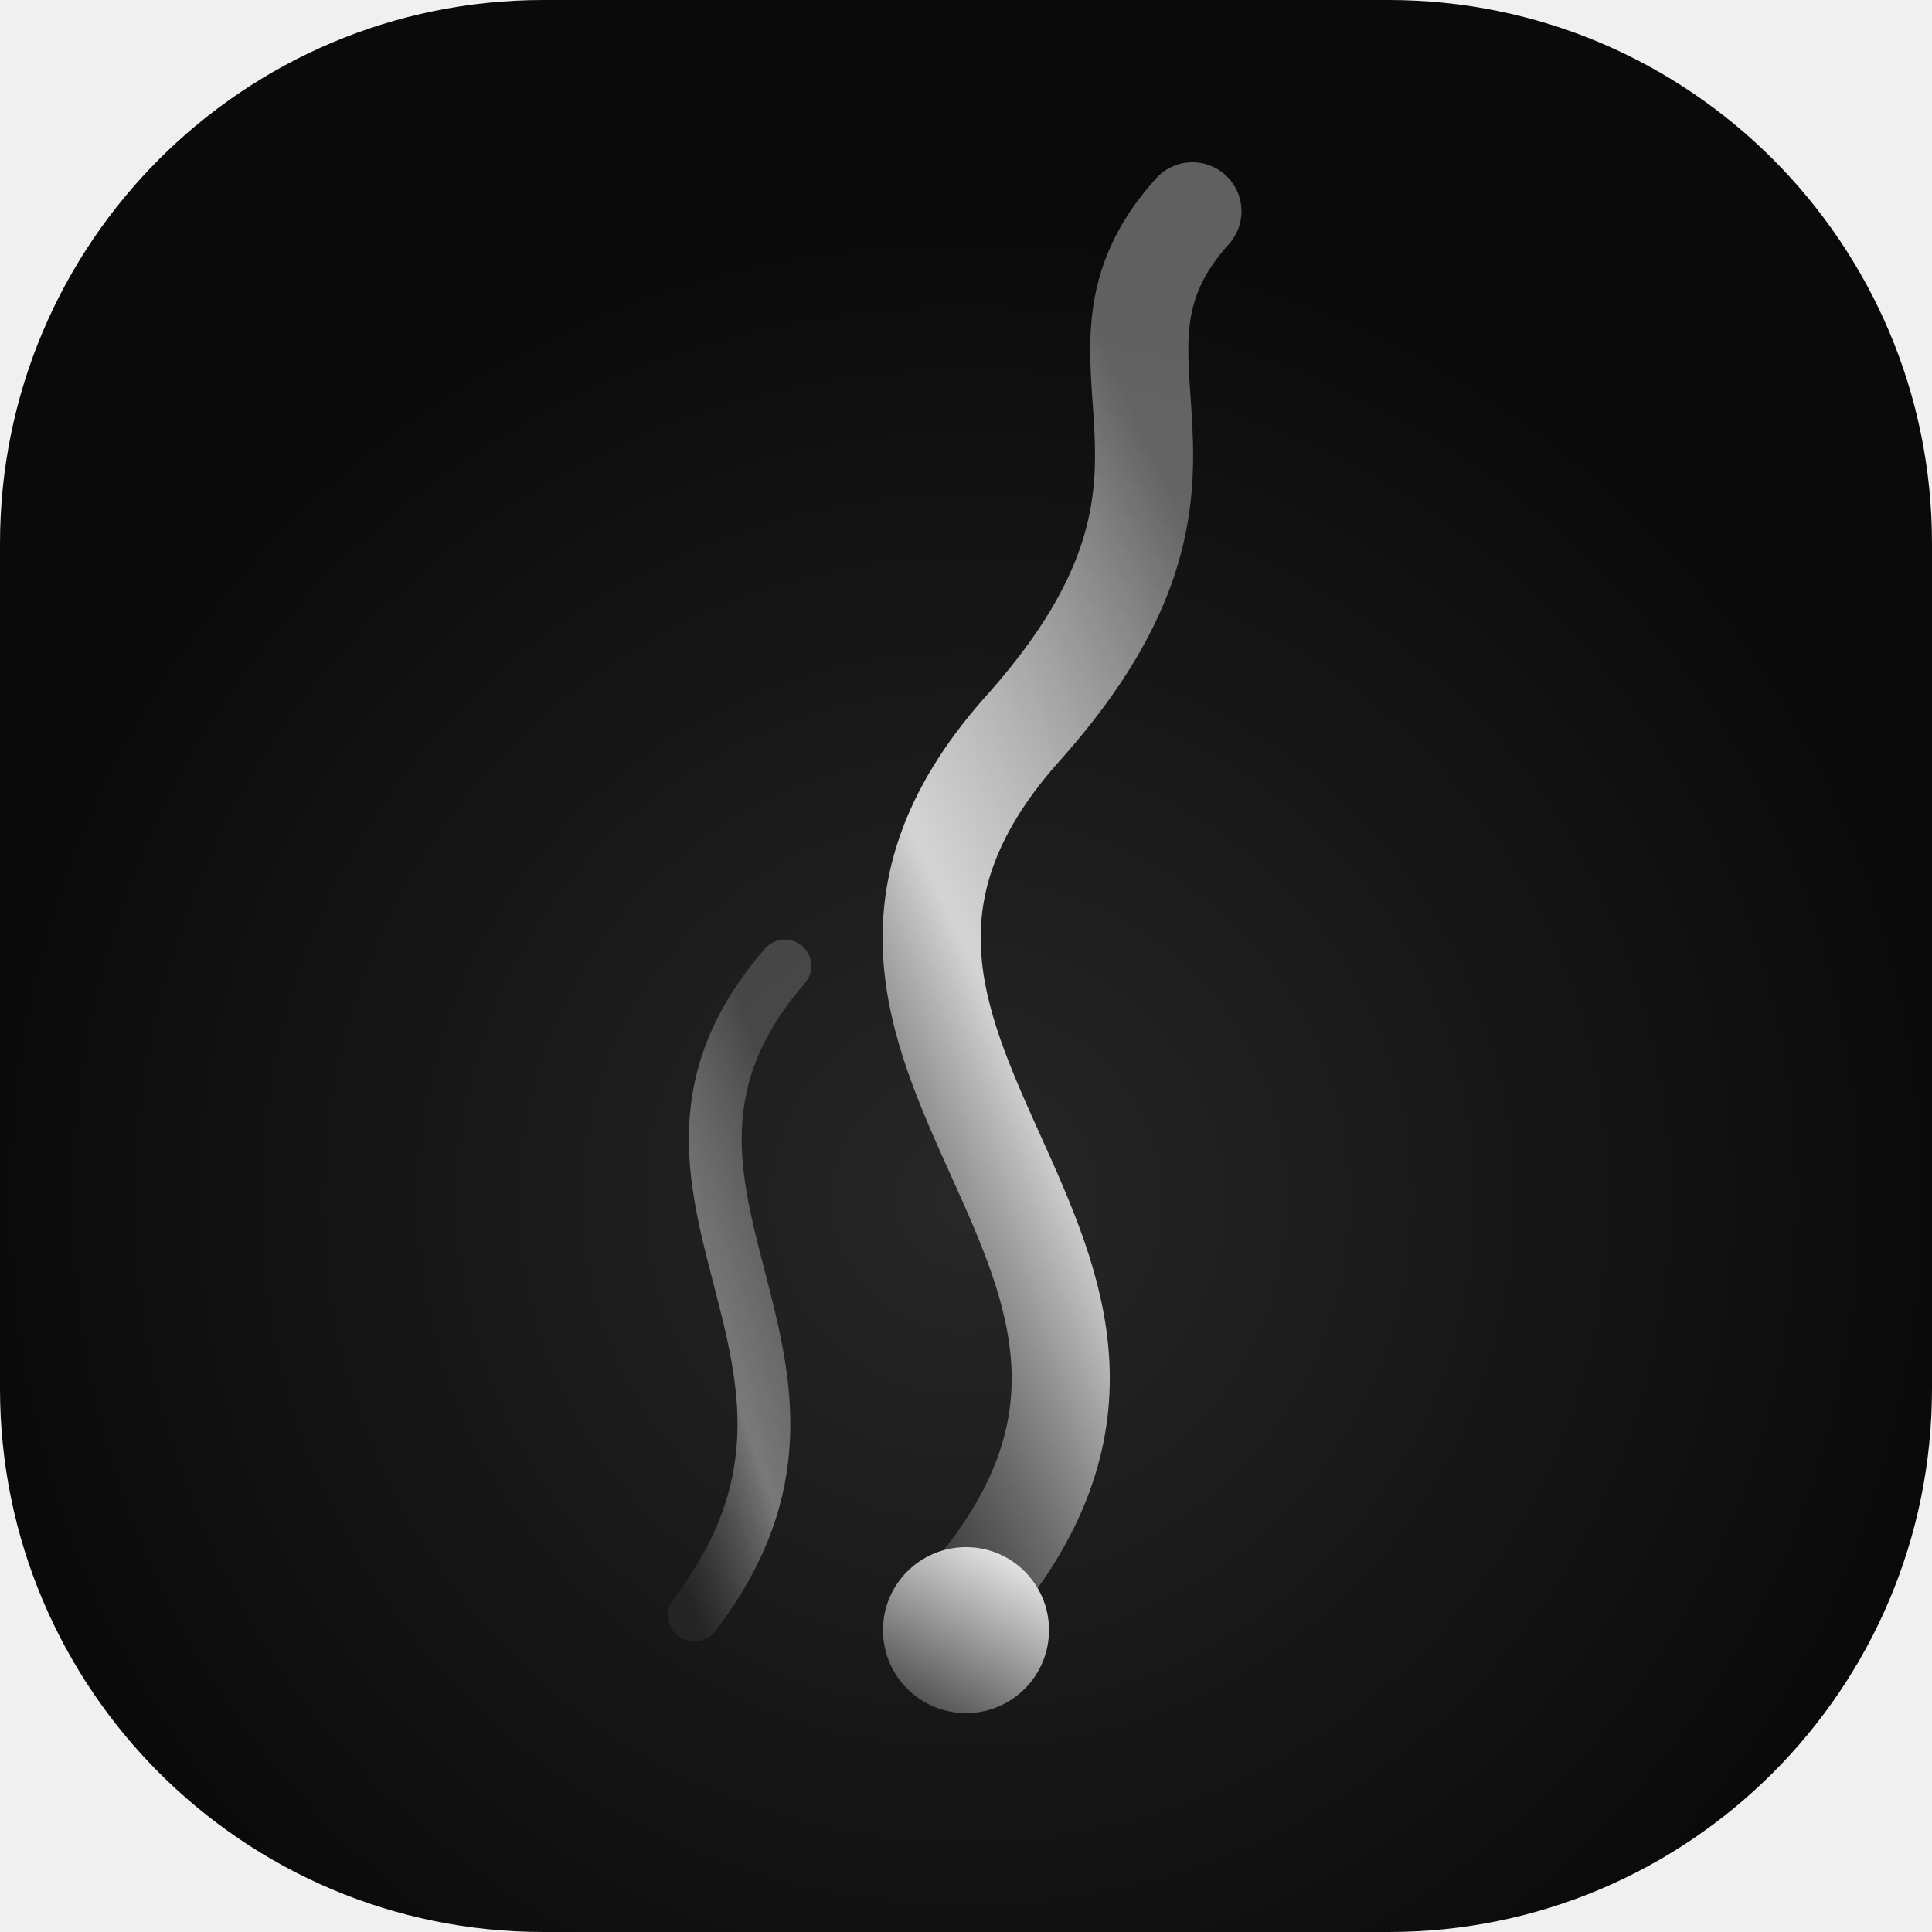
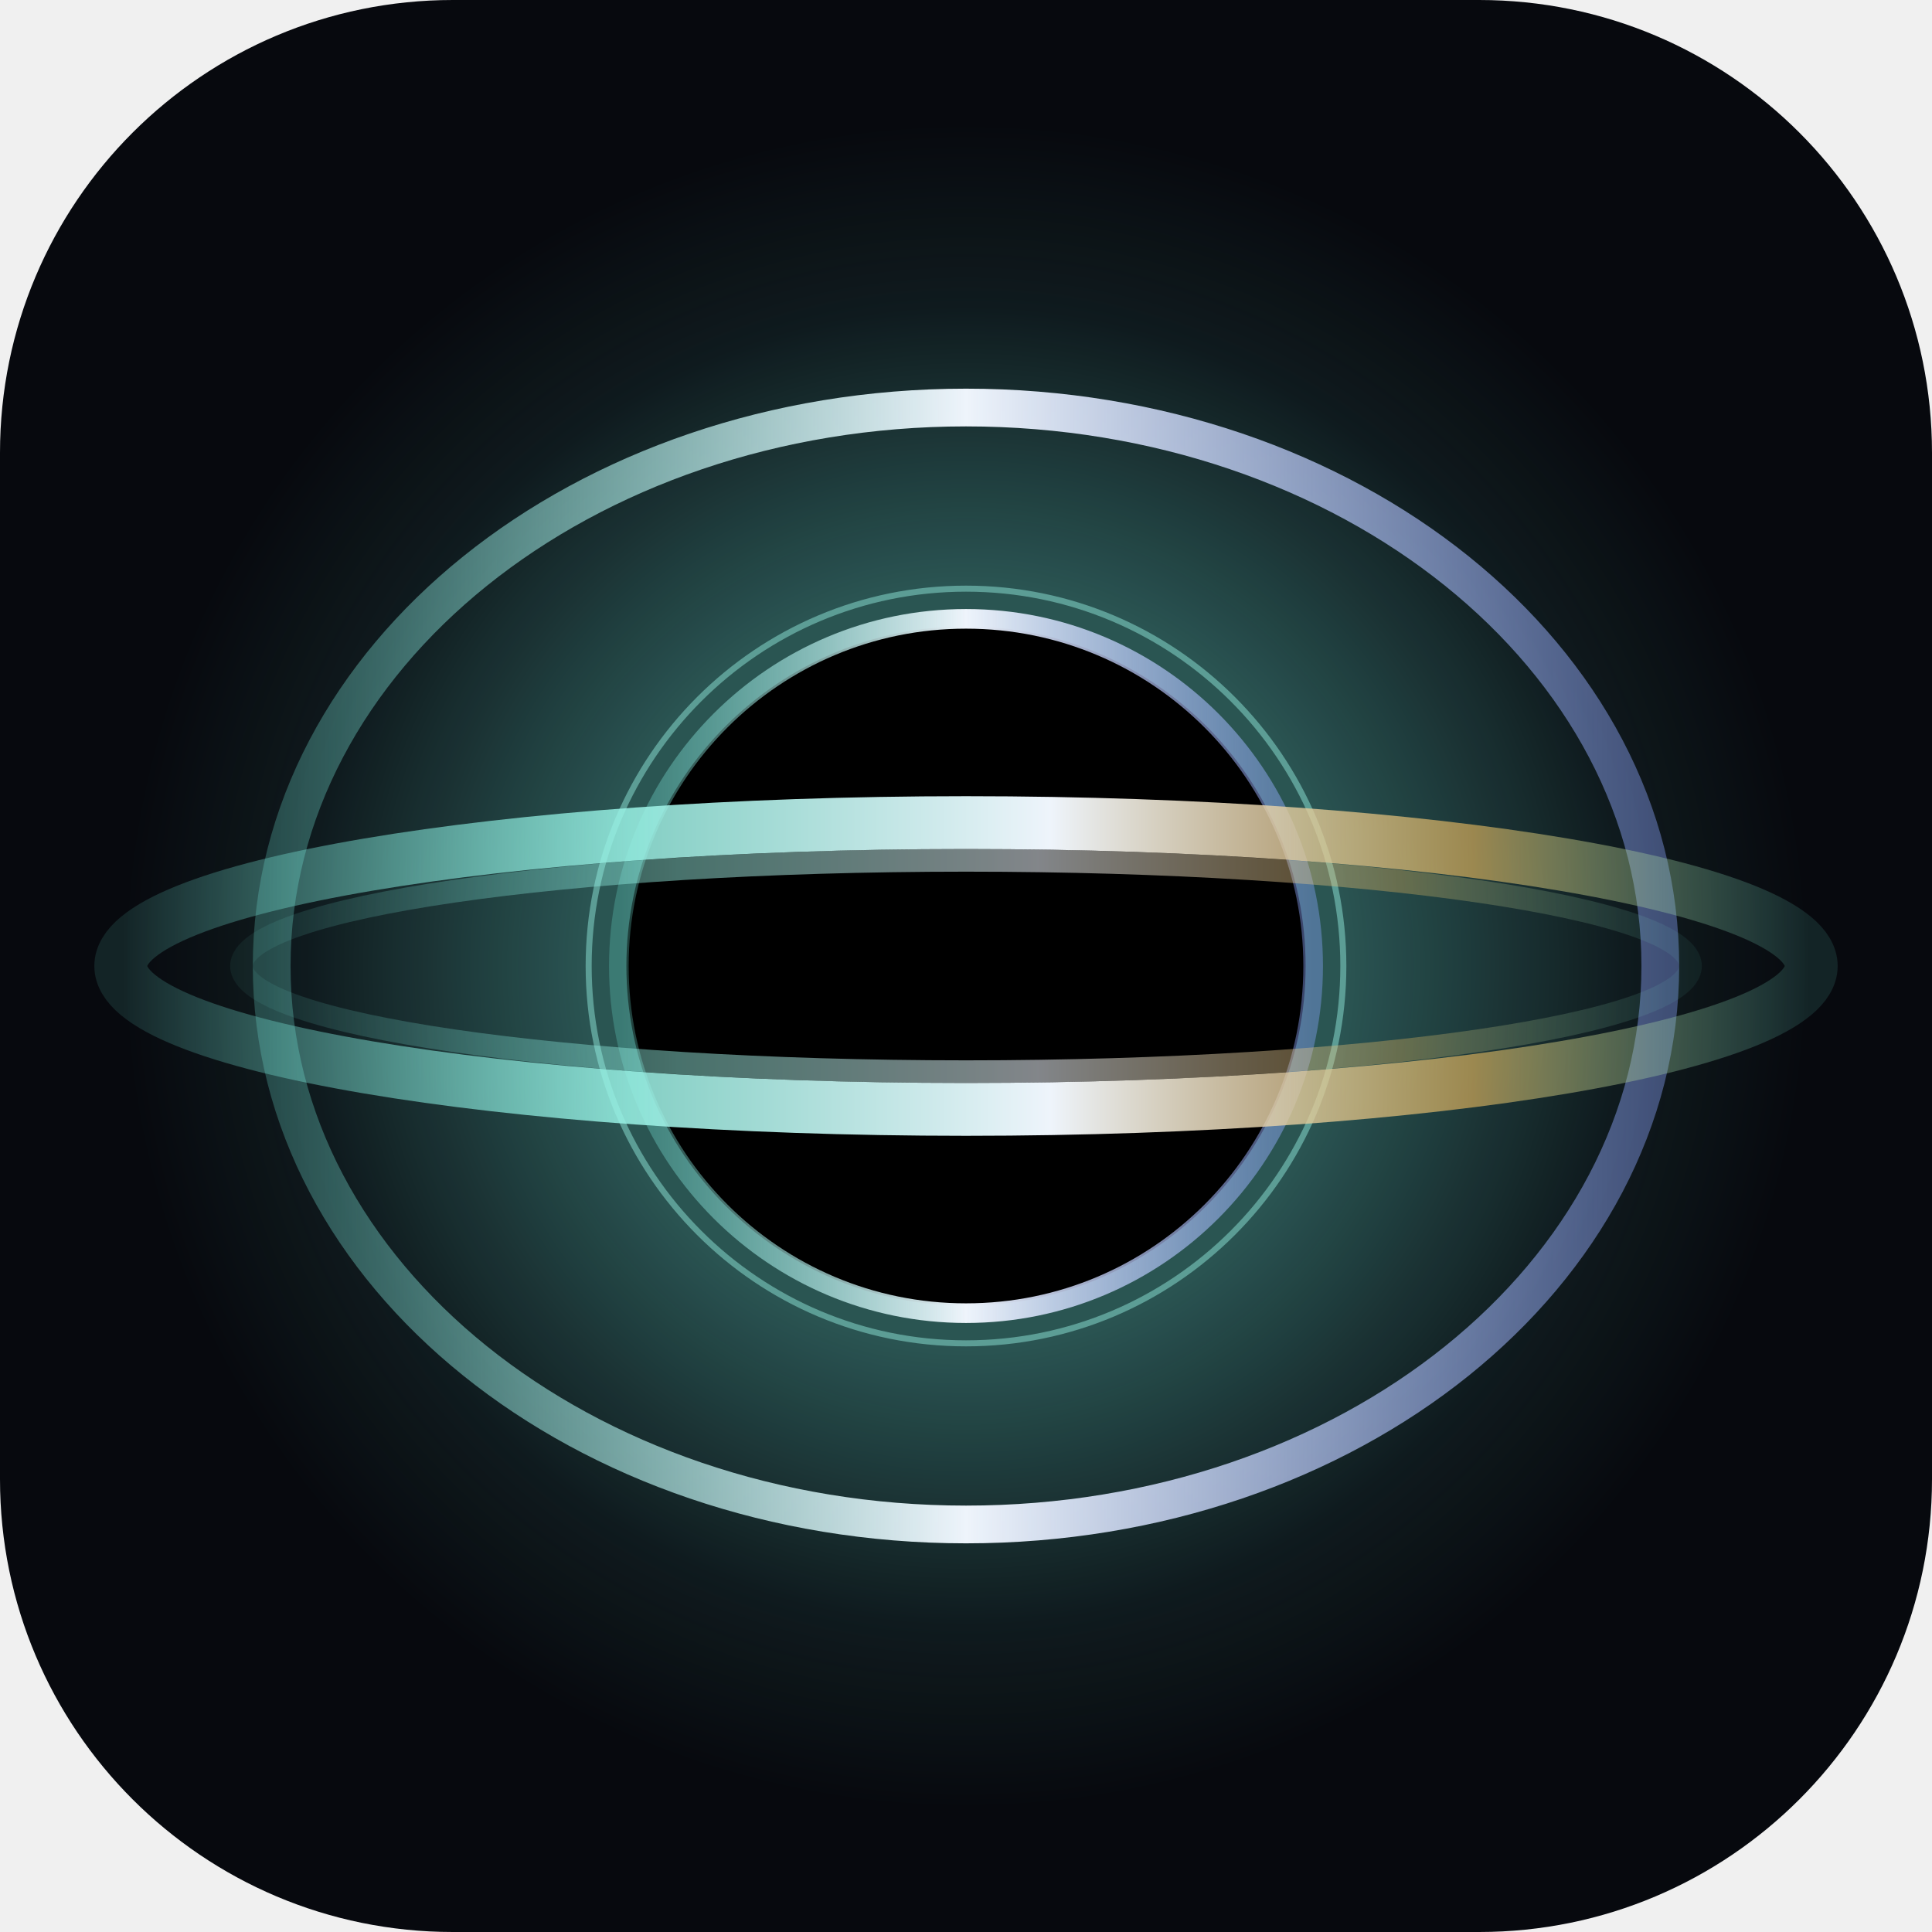
<svg xmlns="http://www.w3.org/2000/svg" width="256" height="256" viewBox="0 0 256 256" role="img" aria-label="Wisp">
  <defs>
-     <linearGradient id="markSteel" x1="0.2" y1="1" x2="0.8" y2="0">
-       <stop offset="0" stop-color="#4a4a4a" />
-       <stop offset="0.5" stop-color="#9c9c9c" />
-       <stop offset="1" stop-color="#ededed" />
+     <linearGradient id="mRing" x1="0" y1="0" x2="1" y2="0">
+       <stop offset="0" stop-color="#6ee7d8" stop-opacity="0.25" />
+       <stop offset="0.5" stop-color="#eef4fb" />
+       <stop offset="1" stop-color="#8aa4ff" stop-opacity="0.4" />
    </linearGradient>
-     <linearGradient id="markThread" x1="0" y1="1" x2="0.4" y2="0">
-       <stop offset="0" stop-color="#8f8f8f" stop-opacity="0.2" />
-       <stop offset="0.45" stop-color="#d4d4d4" stop-opacity="1" />
-       <stop offset="1" stop-color="#ffffff" stop-opacity="0.35" />
+     <linearGradient id="mDisk" x1="0" y1="0" x2="1" y2="0">
+       <stop offset="0" stop-color="#6ee7d8" stop-opacity="0.12" />
+       <stop offset="0.3" stop-color="#9af3e6" stop-opacity="0.85" />
+       <stop offset="0.55" stop-color="#eef4fb" />
+       <stop offset="0.8" stop-color="#e0b35c" stop-opacity="0.65" />
+       <stop offset="1" stop-color="#6ee7d8" stop-opacity="0.12" />
    </linearGradient>
-     <radialGradient id="markGlow" cx="0.5" cy="0.62" r="0.5">
-       <stop offset="0" stop-color="#ffffff" stop-opacity="0.12" />
-       <stop offset="1" stop-color="#ffffff" stop-opacity="0" />
+     <radialGradient id="mHalo" cx="0.5" cy="0.5" r="0.5">
+       <stop offset="0.45" stop-color="#6ee7d8" stop-opacity="0.34" />
+       <stop offset="0.78" stop-color="#6ee7d8" stop-opacity="0.08" />
+       <stop offset="1" stop-color="#6ee7d8" stop-opacity="0" />
    </radialGradient>
+     <mask id="mBehind">
+       <rect width="256" height="256" fill="white" />
+       <circle cx="128" cy="128" r="44" fill="black" />
+     </mask>
  </defs>
-   <rect width="256" height="256" rx="72" fill="#0a0a0a" />
-   <rect width="256" height="256" rx="72" fill="url(#markGlow)" />
-   <g fill="none" stroke="url(#markThread)" stroke-linecap="round">
-     <path d="M128 212 C 168 166, 96 140, 136 96 C 166 62, 140 48, 158 28" stroke-width="13" />
-     <path d="M92 214 C 118 180, 78 158, 104 128" stroke-width="7" opacity="0.5" />
+   <rect width="256" height="256" rx="60" fill="#07090e" />
+   <circle cx="128" cy="128" r="112" fill="url(#mHalo)" />
+   <g mask="url(#mBehind)">
+     <ellipse cx="128" cy="128" rx="92" ry="74" fill="none" stroke="url(#mRing)" stroke-width="5" />
  </g>
-   <circle cx="128" cy="216" r="11" fill="url(#markSteel)" />
+   <circle cx="128" cy="128" r="45" fill="#000000" />
+   <circle cx="128" cy="128" r="46" fill="none" stroke="url(#mRing)" stroke-width="2.6" />
+   <circle cx="128" cy="128" r="50" fill="none" stroke="#9af3e6" stroke-width="0.8" opacity="0.45" />
+   <ellipse cx="128" cy="128" rx="112" ry="19" fill="none" stroke="url(#mDisk)" stroke-width="7" />
+   <ellipse cx="128" cy="128" rx="96" ry="14" fill="none" stroke="url(#mDisk)" stroke-width="3" opacity="0.55" />
</svg>
